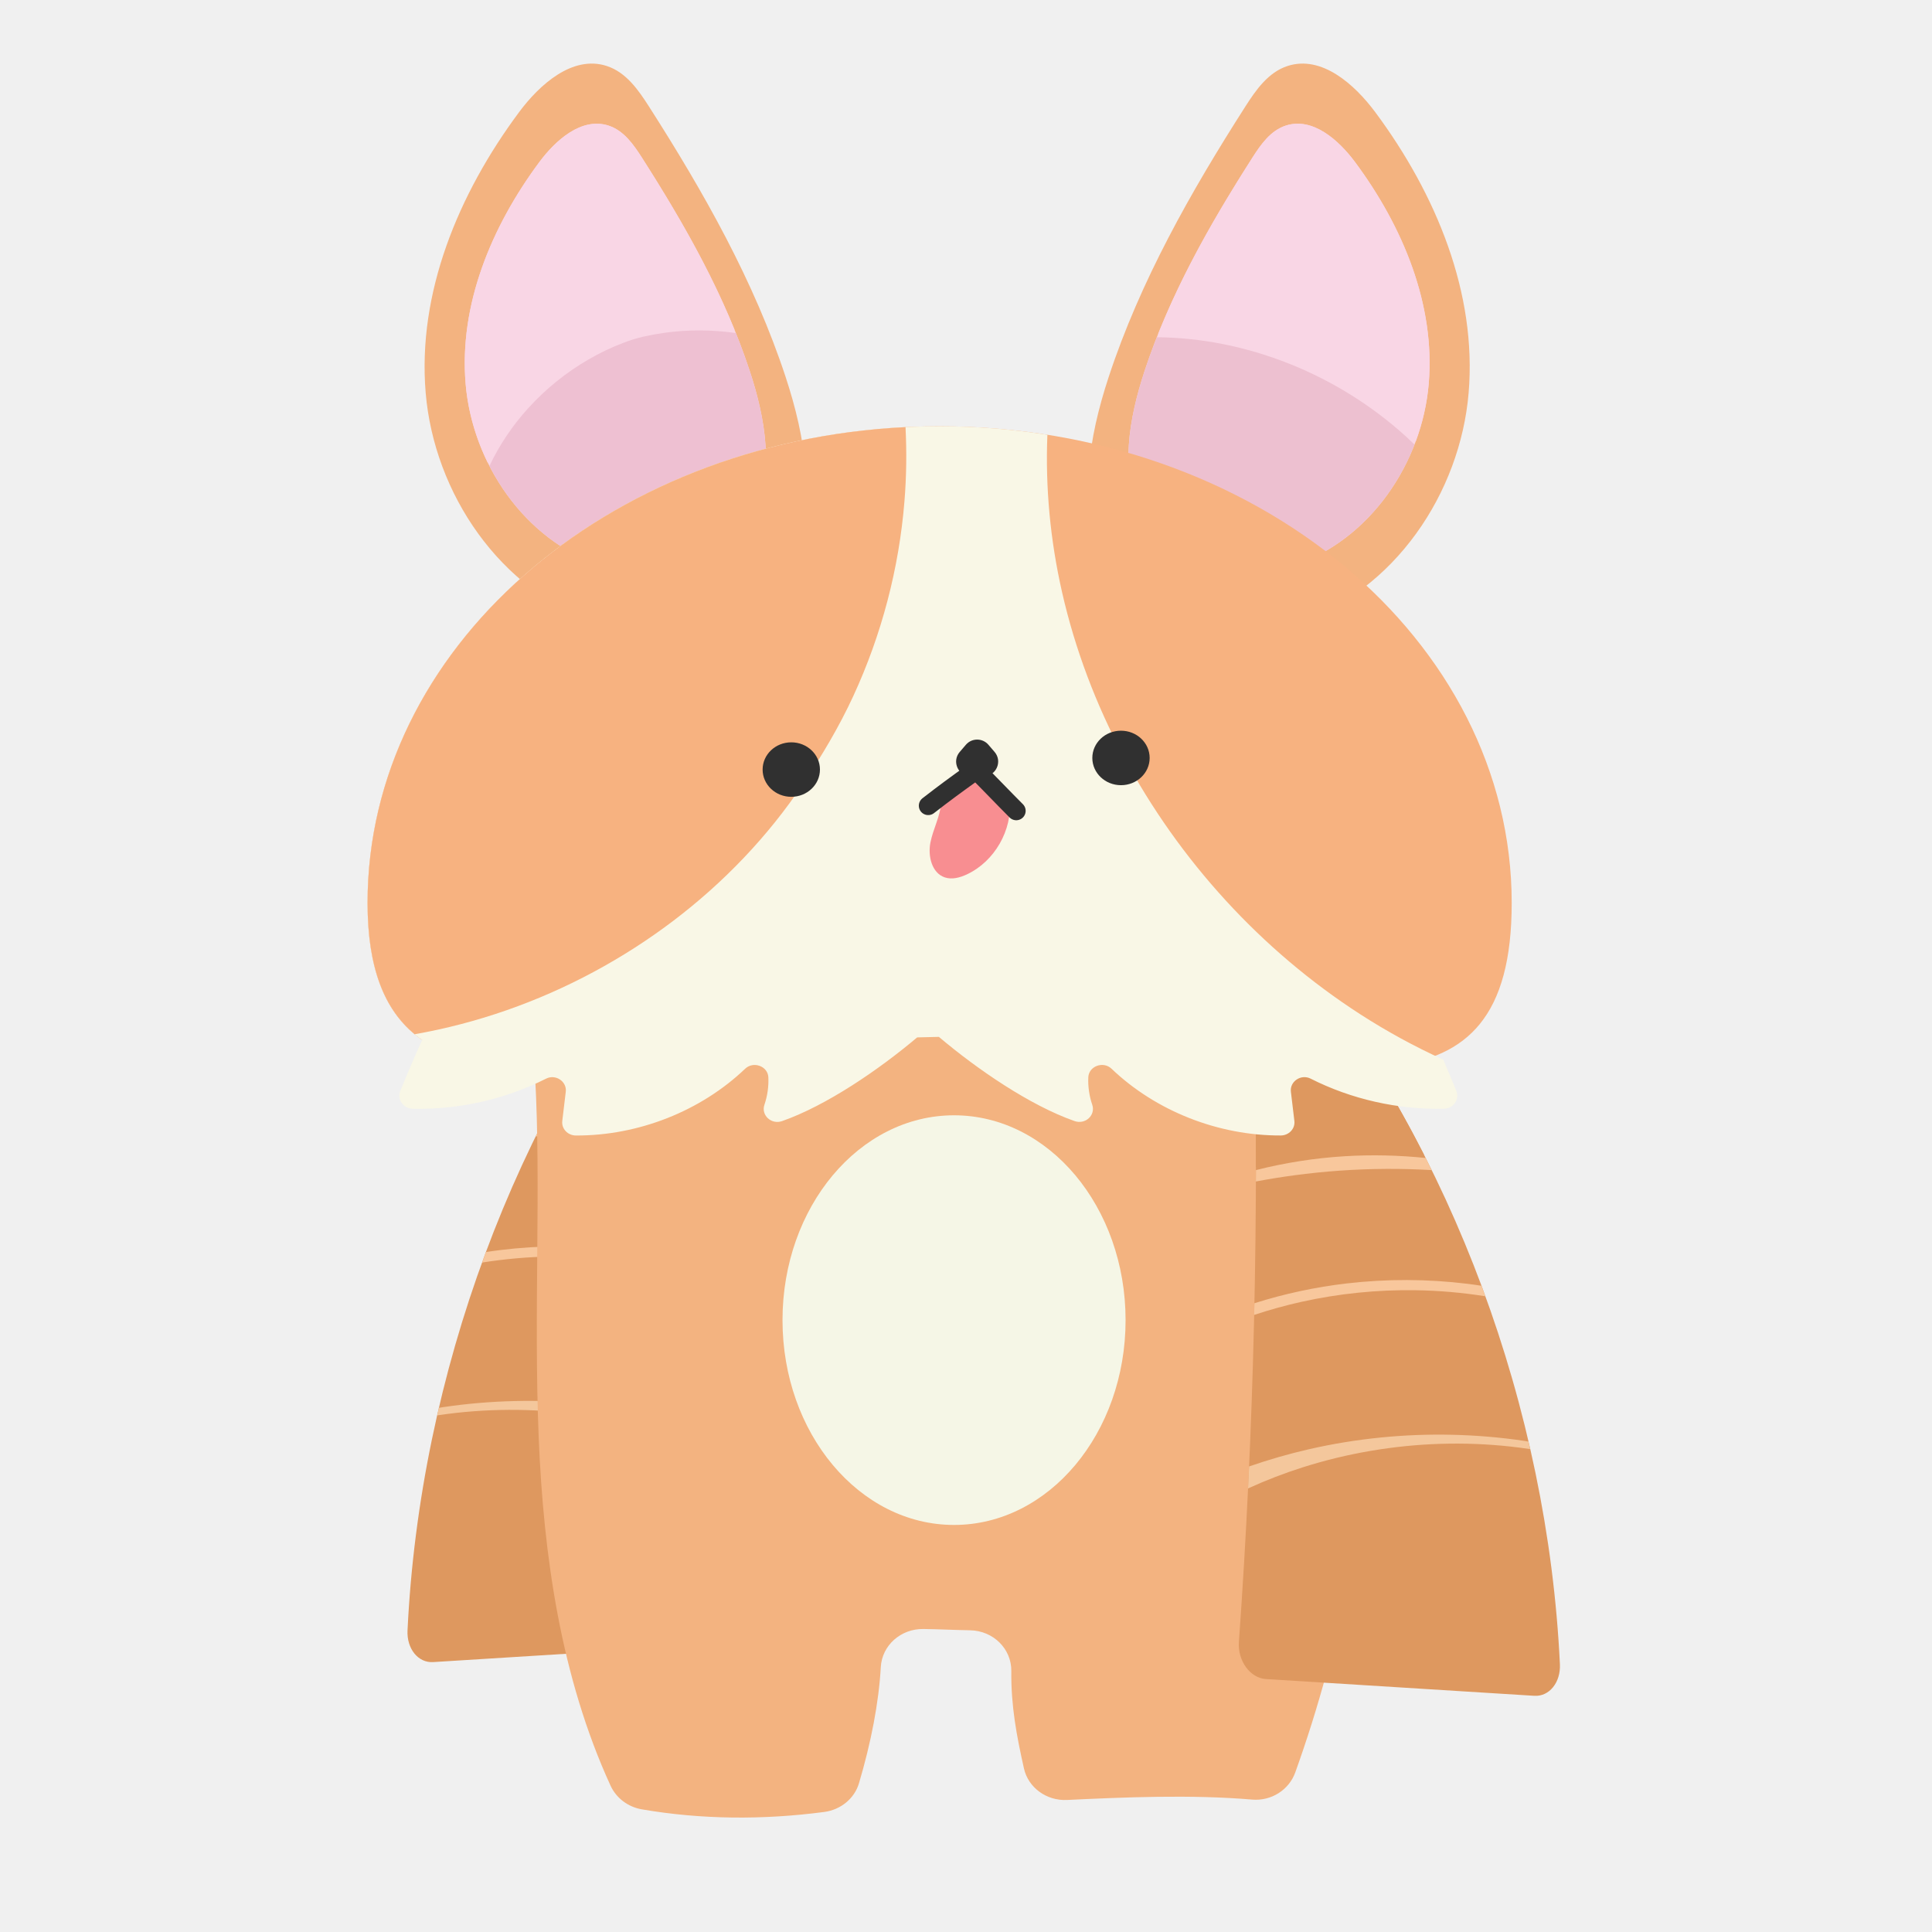
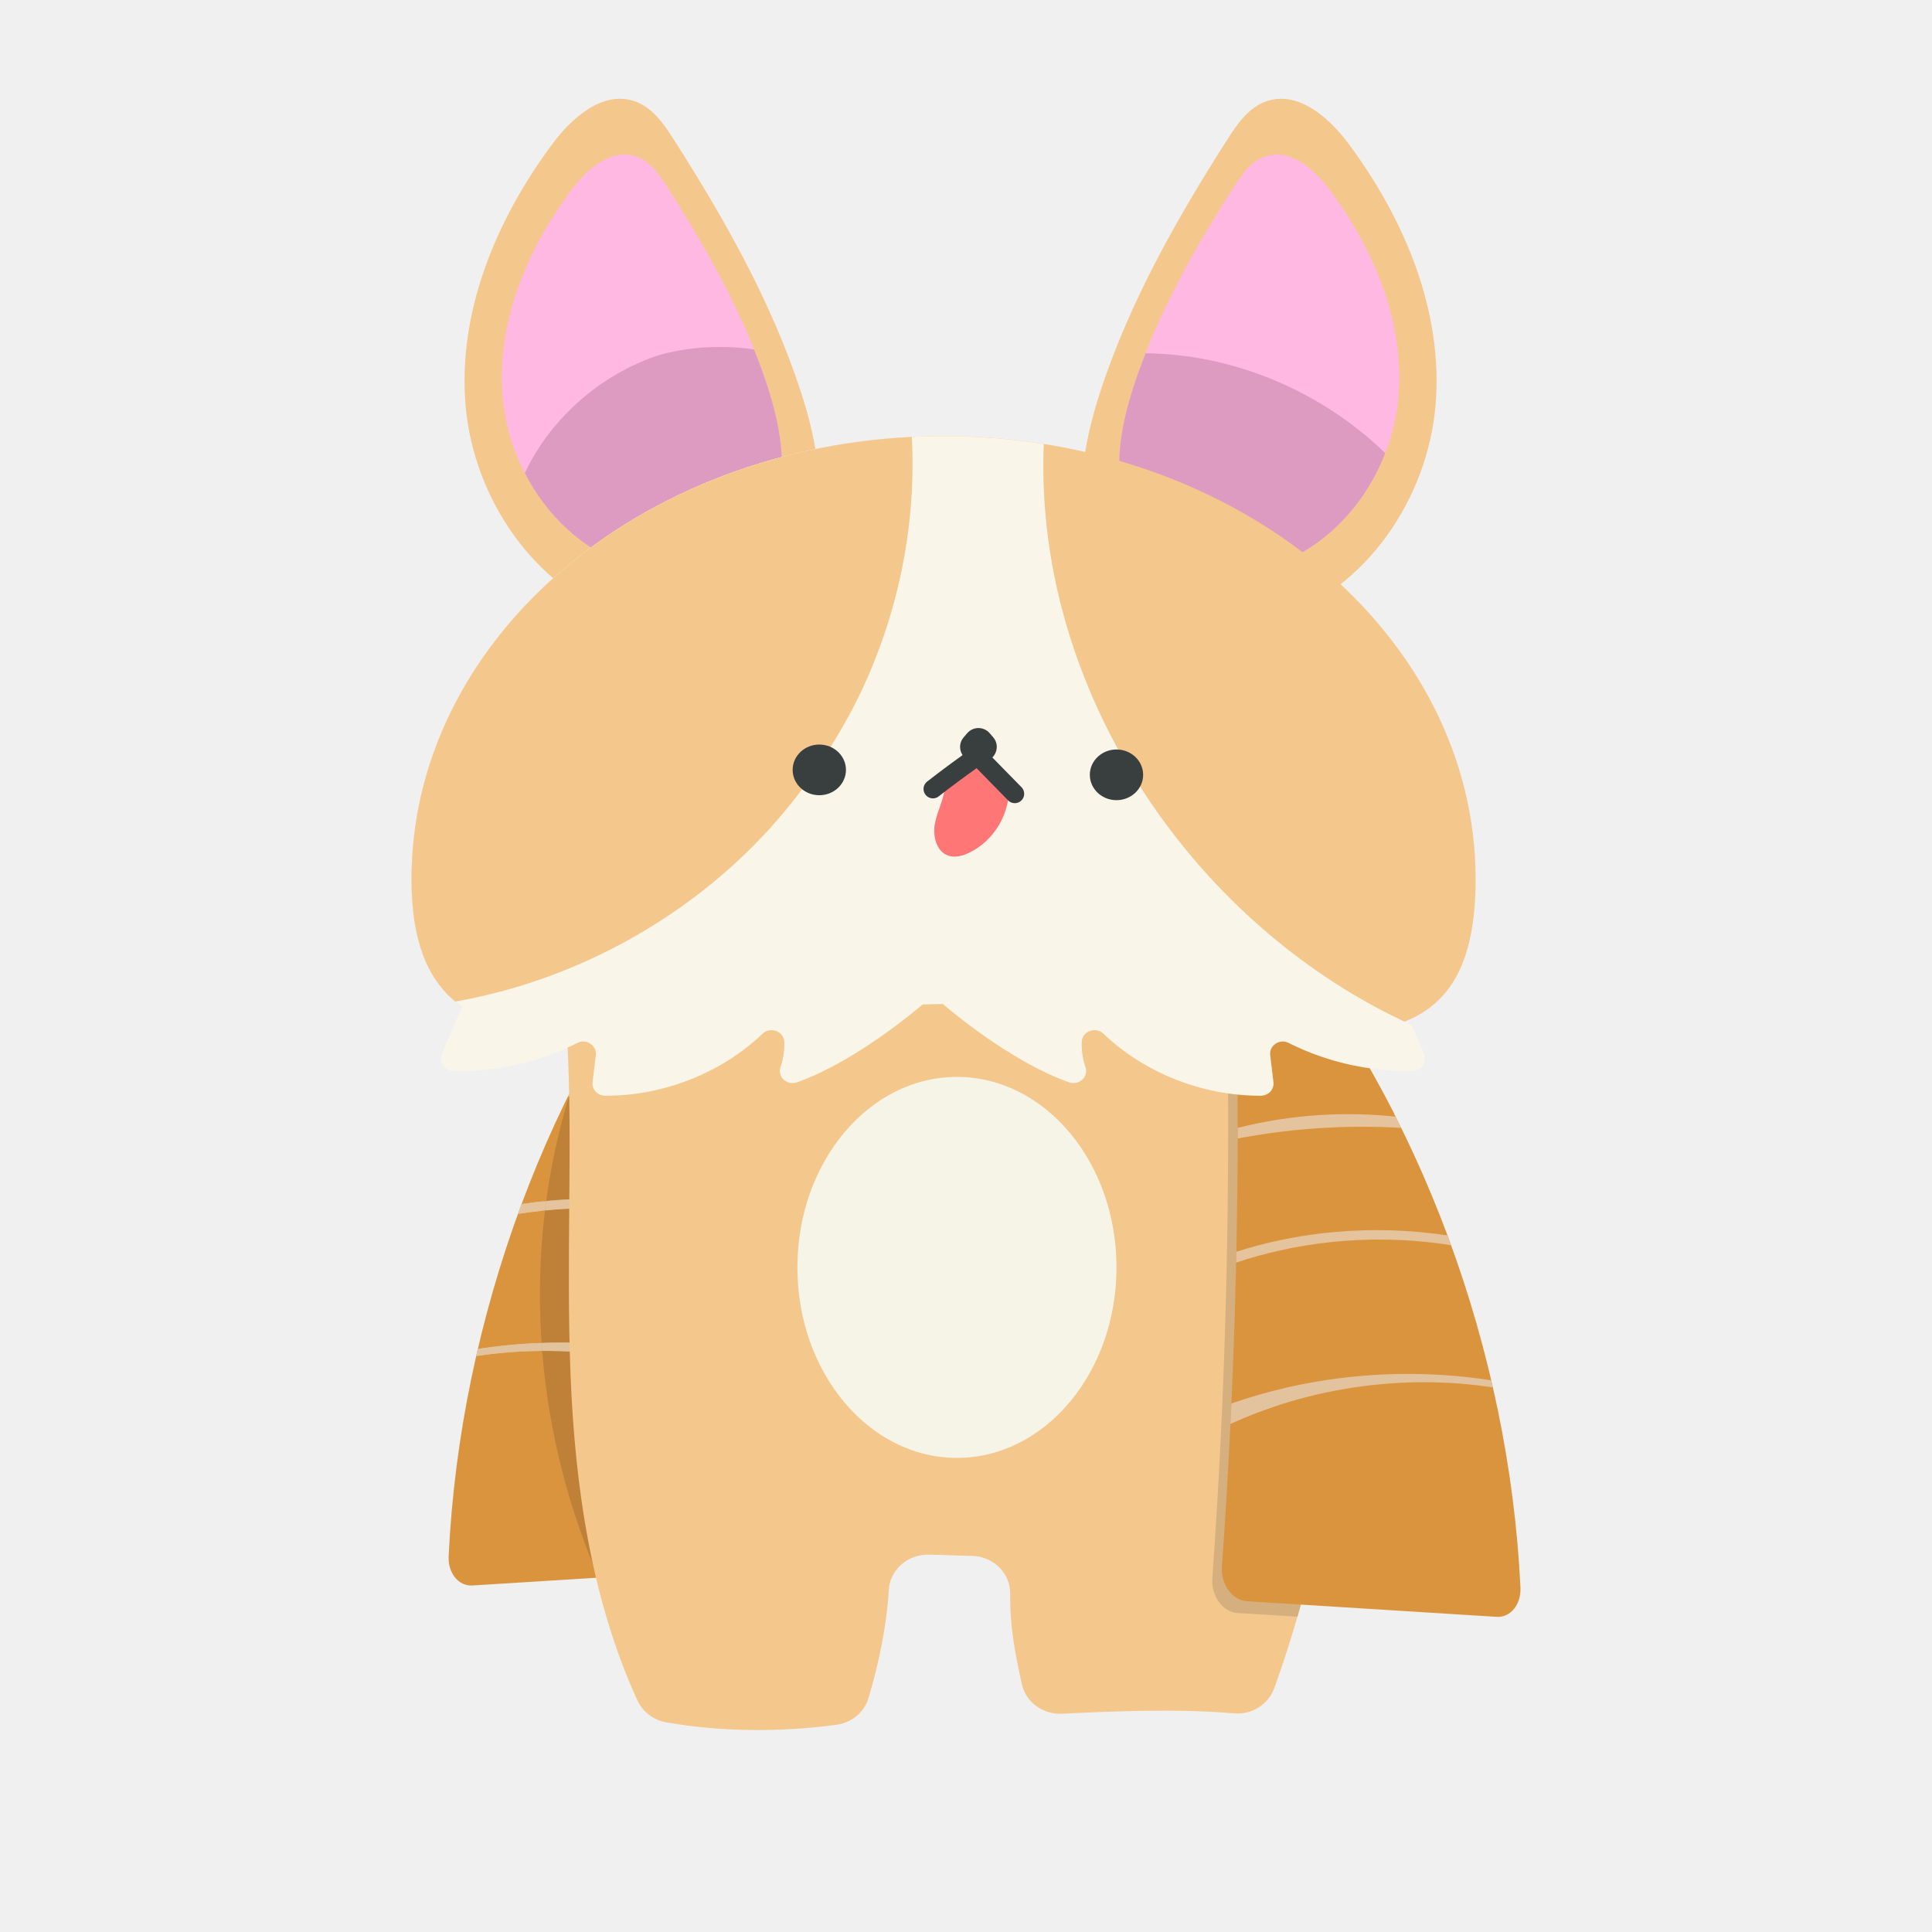
- <svg xmlns="http://www.w3.org/2000/svg" version="1.1" x="0px" y="0px" width="719.81px" height="719.81px" viewBox="0 0 719.81 719.81" style="enable-background:new 0 0 719.81 719.81;" xml:space="preserve">
-   <style type="text/css">
- 	.st0{display:none;}
- 	.st1{fill:#CFCFCF;}
- 	.st2{fill:#F0DAB3;}
- 	.st3{fill:#F7C8DE;}
- 	.st4{fill:#F4C9D9;}
- 	.st5{fill:#BBE6AF;}
- 	.st6{fill:#97B58D;}
- 	.st7{fill:#FFFFFF;}
- 	.st8{fill:#DE985F;}
- 	.st9{fill:#F8C79C;}
- 	.st10{fill:#F4C79C;}
- 	.st11{fill:#F3B380;}
- 	.st12{fill:#F8F1E0;}
- 	.st13{fill:#ECD9B3;}
- 	.st14{fill:#EEDAB3;}
- 	.st15{fill:#363636;}
- 	.st16{fill:#FB7C7D;}
- 	.st17{fill:#F8B7B8;}
- 	.st18{fill:#F2D994;}
- 	.st19{fill:#F5D994;}
- 	.st20{fill:#A8D7A2;}
- 	.st21{fill:#A7D5A1;}
- 	.st22{fill:#9DD394;}
- 	.st23{fill:#35AC53;}
- 	.st24{fill:#34AB52;}
- 	.st25{fill:#80CA3B;}
- 	.st26{fill:#A7D4A1;}
- 	.st27{fill:#6B9466;}
- 	.st28{fill:#F9FCEA;}
- 	.st29{fill:#113B1D;}
- 	.st30{fill:#F9D6E5;}
- 	.st31{fill:#EEC0D2;}
- 	.st32{fill:#EDC0D0;}
- 	.st33{fill:#F5F6E6;}
- 	.st34{fill:#F7B280;}
- 	.st35{fill:#F9F7E6;}
- 	.st36{fill:#303030;}
- 	.st37{fill:#F88E91;}
- 	.st38{fill:none;stroke:#303030;stroke-width:7;stroke-linecap:round;stroke-miterlimit:10;}
- 	.st39{fill:#DEB781;}
- 	.st40{fill:#ECC38C;}
- 	.st41{fill:#E0BC89;}
- 	.st42{fill:none;stroke:#303030;stroke-width:4;stroke-linecap:round;stroke-miterlimit:10;}
- 	.st43{fill:#D6D6D6;}
- 	.st44{fill:#5987B0;}
- 	.st45{fill:#E8B384;}
- 	.st46{fill:#4F84B8;}
- 	.st47{fill:#B4D3E6;}
- 	.st48{fill:#3A5F82;}
- 	.st49{fill:#99BDD7;}
- 	.st50{fill:#464747;}
- 	.st51{fill:#D6A172;}
- 	.st52{fill:#94661B;}
- 	.st53{fill:none;}
- 	.st54{fill:#F2BD8F;}
- 	.st55{fill:#F8EDD9;}
- 	.st56{fill:#BF8667;}
- 	.st57{fill:#4D4D4D;}
- 	.st58{fill:none;stroke:#734318;stroke-width:4;stroke-linecap:round;stroke-miterlimit:10;}
- 	.st59{fill:#8F633D;}
- 	.st60{fill:#EBB98D;}
- 	.st61{fill:#BF8654;}
- 	.st62{fill:#F898B8;}
- 	.st63{fill:#F1A5BC;}
- 	.st64{fill:#FBD6E1;}
- 	.st65{fill:none;stroke:#916137;stroke-width:2;stroke-linecap:round;stroke-miterlimit:10;}
- 	.st66{fill:#F6D5B0;}
- 	.st67{fill:#BE8567;}
- 	.st68{fill:#F2C757;}
- 	.st69{fill:#F2F6F7;}
- 	.st70{fill:#EFC657;}
- 	.st71{fill:#DBDBDB;}
- 	.st72{fill:#F3F5F5;}
- 	.st73{fill:none;stroke:#F7C44C;stroke-width:7;stroke-miterlimit:10;}
- 	.st74{fill:none;stroke:#4A4A4A;stroke-width:7;stroke-miterlimit:10;}
- 	.st75{fill:#7A3131;}
- 	.st76{fill:#F97273;}
- 	.st77{fill:#F8B4B5;}
- 	.st78{fill:#F57073;}
- 	.st79{fill:#383838;}
- 	.st80{fill:#B34B4D;}
- 	.st81{fill:#595959;}
- 	.st82{fill:#C9E2EE;}
- 	.st83{fill:#13162E;}
- 	.st84{fill:#F3755E;}
- 	.st85{fill:#3C3F63;}
- 	.st86{fill:#F8BB5D;}
- 	.st87{fill:#F1755E;}
- 	.st88{fill:#F7BB5D;}
- 	.st89{fill:#F0755E;}
- 	.st90{fill:#3B4063;}
- 	.st91{fill:#FABC5E;}
- 	.st92{fill:#F4755E;}
- 	.st93{fill:#9E577C;}
- 	.st94{fill:#C92A0F;}
- 	.st95{fill:#292929;}
- 	.st96{fill:#F9AFD6;}
- 	.st97{fill:none;stroke:#F0755E;stroke-width:15;stroke-miterlimit:10;}
- 	.st98{fill:#D691B2;}
- 	.st99{fill:#F9DDE9;}
- 	.st100{fill:#997485;}
- 	.st101{fill:none;stroke:#5F3048;stroke-width:8;stroke-linecap:round;stroke-miterlimit:10;}
- 	.st102{fill:#E3E1E1;}
- 	.st103{fill:#BFBFBF;}
- 	.st104{fill:#A19D9E;}
- 	.st105{fill:#F0F0F0;}
- 	.st106{fill:#949494;}
- 	.st107{fill:#5F3048;}
- 	.st108{fill:#9E9898;}
- 	.st109{opacity:0.341;fill:#525252;}
- 	.st110{fill:#EBEBEB;}
- 	.st111{fill:#242424;}
- 	.st112{fill:#3D3D3D;}
- 	.st113{fill:#525252;}
- 	.st114{fill:#4D3125;}
- 	.st115{fill:#F5CE53;}
- 	.st116{fill:#F1CE54;}
- 	.st117{fill:#F9F6D9;}
- 	.st118{fill:none;stroke:#000000;stroke-width:7;stroke-linecap:round;stroke-miterlimit:10;}
- 	.st119{fill:#EDEDED;}
- 	.st120{fill:#754A39;}
- 	.st121{fill:#F7B06E;}
- 	.st122{fill:#424242;}
- 	.st123{fill:#10100F;}
- 	.st124{fill:#DEC5DB;}
- 	.st125{fill:#594877;}
- 	.st126{fill:#9F8EBC;}
- 	.st127{fill:#79679C;}
- 	.st128{fill:#594878;}
- 	.st129{fill:#ECE3EE;}
- 	.st130{fill:#F8ACD4;}
- 	.st131{fill:#D989B4;}
- 	.st132{fill:#A4DB9B;}
- 	.st133{fill:#9E9E9E;}
- 	.st134{fill:#1C421C;}
- 	.st135{fill:#19431E;}
- 	.st136{fill:#13431F;}
- 	.st137{fill:#F9E8F1;}
- 	.st138{fill:#D4D4D4;}
- 	.st139{fill:#EA68B3;}
- 	.st140{fill:#BF5493;}
- 	.st141{fill:#F9B9D6;}
- 	.st142{fill:#D991AE;}
- 	.st143{fill:#F1B3CC;}
- 	.st144{fill:#F6B9D2;}
- 	.st145{fill:#212121;}
- 	.st146{fill:#F3B3D1;}
- 	.st147{fill:#BA759B;}
- </style>
-   <g id="背景">
- </g>
-   <g id="ガイド線" class="st0">
- </g>
-   <g id="文字">
- </g>
-   <g id="影">
- </g>
-   <g id="レイヤー_6">
-     <g id="レイヤー_8">
- 	</g>
-     <g>
-       <path class="st8" d="M249.13,344.93c-57.07,71.26-92.72,167.04-97.3,262.55c-0.32,6.76,3.94,12.12,9.54,11.77L261.39,613    c5.86-0.37,10.52-6.8,10.03-13.79c-5.57-78.1-7.57-157.43-5.65-246.98C265.99,341.64,255.47,337.01,249.13,344.93z" />
-       <path class="st9" d="M250.84,425.32c-11.36-1.53-22.82-2.33-34.29-2.39c-5.66-0.03-11.31,0.12-16.96,0.45    c0.74-1.51,1.49-3.02,2.25-4.52c10.01-1.03,20.11-1.26,30.15-0.65c11.16,0.68,22.24,2.42,33.08,5.16c0,1.42,0.01,2.83,0.02,4.25    C260.36,426.73,255.61,425.96,250.84,425.32z" />
-       <path class="st9" d="M248.09,472.46c-13.87-3.08-28.1-4.52-42.3-4.32c-8.76,0.12-17.51,0.88-26.16,2.25    c0.47-1.3,0.93-2.61,1.42-3.91c1.74-0.26,3.48-0.52,5.23-0.73c14.91-1.83,30.04-1.87,44.96-0.14c11.67,1.36,23.21,3.83,34.41,7.38    c0.03,1.46,0.07,2.9,0.1,4.35C259.95,475.42,254.05,473.78,248.09,472.46z" />
-       <path class="st10" d="M247.65,534.12c-8.32-2.64-16.83-4.7-25.45-6.16c-8.62-1.46-17.34-2.34-26.08-2.6    c-8.72-0.26-17.46,0.08-26.13,1.04c-2.37,0.26-4.72,0.58-7.08,0.93c0.21-0.93,0.41-1.87,0.62-2.81c0.51-0.08,1.02-0.18,1.53-0.25    c8.86-1.32,17.81-2.07,26.77-2.28c8.94-0.21,17.89,0.13,26.78,1.02c8.99,0.9,17.92,2.35,26.73,4.37    c7.54,1.72,14.97,3.88,22.28,6.4c0.12,2.74,0.26,5.46,0.39,8.2C261.4,538.97,254.59,536.33,247.65,534.12z" />
+ <svg xmlns="http://www.w3.org/2000/svg" width="719.81" height="719.81" viewBox="0 0 719.81 719.81">
+   <defs>
+     <style>
+       .cls-1 {
+         fill: none;
+         stroke: #393f3f;
+         stroke-linecap: round;
+         stroke-miterlimit: 10;
+         stroke-width: 7px;
+       }
+ 
+       .cls-2 {
+         fill: #f4c78c;
+       }
+ 
+       .cls-3 {
+         fill: #ff7676;
+       }
+ 
+       .cls-4 {
+         fill: #393f3f;
+       }
+ 
+       .cls-5 {
+         fill: #f9f6e9;
+       }
+ 
+       .cls-6 {
+         isolation: isolate;
+       }
+ 
+       .cls-7 {
+         fill: #dddee1;
+         mix-blend-mode: multiply;
+       }
+ 
+       .cls-8 {
+         fill: #f5f4e7;
+       }
+ 
+       .cls-9 {
+         fill: #e4c39d;
+       }
+ 
+       .cls-10 {
+         fill: #e2c39e;
+       }
+ 
+       .cls-11 {
+         fill: #dd9bc1;
+       }
+ 
+       .cls-12 {
+         fill: #d6af7f;
+       }
+ 
+       .cls-13 {
+         fill: #db943e;
+       }
+ 
+       .cls-14 {
+         fill: #ffb8e2;
+       }
+     </style>
+   </defs>
+   <g class="cls-6">
+     <g id="_レイヤー_6" data-name="レイヤー 6">
+       <g>
+         <g>
+           <path class="cls-13" d="M257.65,335.57c-53.07,66.27-86.24,155.36-90.5,244.19-.3,6.29,3.67,11.27,8.87,10.95l93.03-5.81c5.45-.34,9.79-6.33,9.33-12.83-5.18-72.64-7.04-146.42-5.25-229.7.21-9.85-9.58-14.15-15.47-6.79Z" />
+           <path class="cls-9" d="M259.24,410.34c-10.57-1.42-21.23-2.16-31.89-2.22-5.26-.03-10.52.11-15.77.42.69-1.4,1.38-2.81,2.09-4.2,9.31-.96,18.7-1.17,28.04-.6,10.38.63,20.69,2.25,30.77,4.8,0,1.32.01,2.63.02,3.95-4.4-.83-8.82-1.55-13.25-2.14Z" />
+           <path class="cls-9" d="M256.68,454.18c-12.9-2.86-26.13-4.21-39.34-4.02-8.15.11-16.28.82-24.33,2.1.44-1.21.87-2.43,1.32-3.64,1.62-.25,3.24-.48,4.86-.68,13.87-1.7,27.94-1.74,41.81-.13,10.85,1.26,21.58,3.56,32,6.87.03,1.36.07,2.7.1,4.05-5.39-1.79-10.87-3.31-16.42-4.54Z" />
+           <path class="cls-10" d="M256.28,511.53c-7.74-2.46-15.66-4.37-23.67-5.73-8.02-1.36-16.13-2.17-24.25-2.42-8.11-.24-16.24.07-24.3.97-2.2.24-4.39.54-6.58.87.2-.87.38-1.74.58-2.61.47-.07.95-.16,1.42-.23,8.24-1.23,16.56-1.93,24.89-2.12,8.31-.19,16.64.12,24.91.95,8.36.83,16.67,2.19,24.86,4.06,7.01,1.6,13.93,3.6,20.72,5.95.11,2.55.24,5.08.36,7.62-6.17-2.8-12.49-5.25-18.95-7.3Z" />
+         </g>
+         <g>
+           <path class="cls-7" d="M278.38,572.06c-5.18-72.64-7.04-146.42-5.25-229.7.21-9.85-9.58-14.15-15.47-6.79-17.24,21.52-32.36,45.46-45.09,71.01-3.51,11.25-6.22,22.75-8.1,34.39-2.43,14.97-3.51,30.16-3.28,45.33.23,15.11,1.75,30.2,4.55,45.05,2.79,14.85,6.85,29.45,12.14,43.61,1.61,4.32,3.36,8.59,5.2,12.82l45.99-2.87c5.45-.34,9.79-6.33,9.33-12.83Z" />
+           <path class="cls-9" d="M272.48,408.53c-10.08-2.55-20.39-4.16-30.77-4.8-9.34-.57-18.73-.36-28.04.6-.37.74-.74,1.48-1.1,2.22-.2.65-.41,1.31-.61,1.96,5.12-.29,10.26-.43,15.39-.4,10.66.06,21.32.8,31.89,2.22,4.44.6,8.85,1.31,13.25,2.14,0-1.32-.01-2.63-.02-3.95Z" />
+           <path class="cls-9" d="M202.39,447.59c-1.07.11-2.13.21-3.19.34-1.63.2-3.25.44-4.87.68-.45,1.21-.88,2.43-1.32,3.64,2.97-.47,5.95-.84,8.93-1.15.14-1.17.29-2.34.45-3.51Z" />
+           <path class="cls-9" d="M273.01,454.67c-10.42-3.3-21.15-5.6-32-6.87-12.44-1.44-25.04-1.55-37.51-.33-.16,1.17-.31,2.34-.45,3.52,4.75-.47,9.52-.76,14.29-.83,13.21-.19,26.45,1.16,39.34,4.02,5.55,1.23,11.03,2.75,16.42,4.54-.03-1.35-.07-2.69-.1-4.05Z" />
+           <path class="cls-10" d="M200.69,500.39c-7.1.29-14.19.94-21.22,1.98-.47.07-.95.16-1.42.23-.2.87-.38,1.74-.58,2.61,2.19-.33,4.38-.62,6.58-.87,5.59-.62,11.22-.94,16.84-1.01-.08-.98-.14-1.96-.2-2.94Z" />
+           <path class="cls-10" d="M274.86,511.21c-6.8-2.35-13.71-4.35-20.72-5.95-8.19-1.87-16.5-3.23-24.86-4.06-8.27-.82-16.6-1.14-24.91-.95-.86.02-1.72.07-2.58.1.07.99.13,1.97.2,2.96,2.12-.01,4.25,0,6.37.07,8.13.25,16.24,1.06,24.25,2.42,8.01,1.36,15.92,3.27,23.67,5.73,6.46,2.05,12.78,4.5,18.95,7.3-.12-2.54-.25-5.07-.36-7.62Z" />
+         </g>
+         <path class="cls-2" d="M481.87,345.09c28.11,92.34,25.58,192.91-7.12,283.88-2.15,5.99-8.27,9.95-14.91,9.38-21.21-1.81-44.68-.8-64.17.13-7.11.34-13.43-4.28-14.92-10.9-2.56-11.42-4.51-21.64-4.38-33.78.08-7.66-6.23-13.97-14.29-14.12-5.79-.11-10.64-.37-16.19-.45-7.88-.11-14.35,5.73-14.76,13.21-.67,12.15-3.38,26.22-7.57,40.27-1.58,5.28-6.32,9.17-12.04,9.92-21.26,2.79-42.59,2.64-63.2-.91-4.84-.84-8.89-3.94-10.85-8.23-17.15-37.47-23.2-79.55-24.88-120.7-1.77-43.34.88-86.92-1.25-125.27-.03-.55-.1-1.1-.21-1.64-2.36-12.42-2.31-25.25.11-37.66,1.35-6.89,8.05-11.64,15.41-11.12,40.16,2.82,77.59,31.92,118.33,28.1,33.12-3.11,60.47-27.46,122.39-30.17,6.69-.29,12.63,3.95,14.49,10.06Z" />
+         <path class="cls-12" d="M456.93,358.42c1.78,83.28-.07,157.06-5.25,229.7-.46,6.5,3.88,12.49,9.33,12.83l22.38,1.4c21.36-73.65,23.6-152.28,6.54-226.94-5.57-8.2-11.4-16.15-17.51-23.78-5.9-7.36-15.69-3.06-15.47,6.79Z" />
+         <path class="cls-13" d="M475.98,347.25c53.07,66.27,86.24,155.36,90.5,244.19.3,6.29-3.67,11.27-8.87,10.95l-93.03-5.81c-5.45-.34-9.79-6.33-9.33-12.83,5.18-72.64,7.04-146.42,5.25-229.7-.21-9.85,9.58-14.15,15.47-6.79Z" />
+         <path class="cls-13" d="M461.15,419.15c5.17-1.3,10.39-2.37,15.66-3.16,11.36-1.72,22.89-2.28,34.36-1.69,2.75.14,5.49.35,8.22.63-12.37-24.3-26.94-47.09-43.42-67.67-5.9-7.36-15.68-3.06-15.47,6.79.48,22.34.69,43.98.65,65.11Z" />
+         <path class="cls-9" d="M474.38,422.02c10.57-1.42,21.23-2.16,31.89-2.22,5.26-.03,10.52.11,15.77.42-.69-1.4-1.38-2.81-2.09-4.2-9.31-.96-18.7-1.17-28.04-.6-10.38.63-20.69,2.25-30.77,4.8,0,1.32-.01,2.63-.02,3.95,4.4-.83,8.82-1.55,13.25-2.14Z" />
+         <path class="cls-9" d="M476.94,465.86c12.9-2.86,26.13-4.21,39.34-4.02,8.15.11,16.28.82,24.33,2.1-.44-1.21-.87-2.43-1.32-3.64-1.62-.25-3.24-.48-4.86-.68-13.87-1.7-27.94-1.74-41.81-.13-10.85,1.26-21.58,3.56-32,6.87-.03,1.36-.07,2.7-.1,4.05,5.39-1.79,10.87-3.31,16.42-4.54Z" />
+         <path class="cls-10" d="M477.35,523.21c7.74-2.46,15.66-4.37,23.67-5.73,8.02-1.36,16.13-2.17,24.25-2.42,8.11-.24,16.24.07,24.3.97,2.2.24,4.39.54,6.58.87-.2-.87-.38-1.74-.58-2.61-.47-.07-.95-.16-1.42-.23-8.24-1.23-16.56-1.93-24.89-2.12-8.31-.19-16.64.12-24.91.95-8.36.83-16.67,2.19-24.86,4.06-7.01,1.6-13.93,3.6-20.72,5.95-.11,2.55-.24,5.08-.36,7.62,6.17-2.8,12.49-5.25,18.95-7.3Z" />
+         <g>
+           <path class="cls-2" d="M233.5,231.01c-34.48-11.37-57.12-45.51-60.05-80.09-2.92-34.58,11.28-68.89,32.32-97.24,7.19-9.69,18.61-19.89,30.42-16.05,6.7,2.18,10.96,8.3,14.64,14.05,19,29.7,36.46,60.58,47.37,93.76,6.88,20.93,10.94,44.27,1.6,64.33-9.33,20.06-35.59,31.37-66.3,21.25Z" />
+           <path class="cls-14" d="M234.69,210.96c-27.22-8.98-45.1-35.93-47.41-63.23-2.31-27.3,8.9-54.39,25.51-76.77,5.68-7.65,14.69-15.7,24.01-12.67,5.29,1.72,8.65,6.55,11.56,11.09,15,23.45,28.78,47.83,37.39,74.02,5.43,16.53,8.64,34.95,1.27,50.78-7.37,15.83-28.1,24.77-52.34,16.77Z" />
+           <path class="cls-14" d="M210.57,152.99c6.38-6.5,13.78-12.03,21.85-16.27,4.03-2.12,8.23-3.91,12.55-5.35,2.34-.78,4.81-1.26,7.23-1.7,2.44-.45,4.9-.79,7.36-1.04,6.95-.69,13.99-.53,20.92.42-8.47-20.83-19.88-40.56-32.11-59.67-2.91-4.54-6.26-9.37-11.56-11.09-9.32-3.03-18.33,5.02-24.01,12.67-16.61,22.38-27.82,49.47-25.51,76.77.79,9.39,3.43,18.73,7.65,27.32,3.94-8.15,9.3-15.61,15.63-22.07Z" />
+           <path class="cls-11" d="M280.92,130.18c-8.22-1.2-16.62-1.23-24.84-.08-2.45.34-4.89.79-7.3,1.34-2.31.53-4.53,1.24-6.75,2.08-4.21,1.6-8.28,3.55-12.17,5.8-7.81,4.52-14.91,10.27-20.96,16.96-5.39,5.96-9.93,12.69-13.36,19.96,8.13,15.86,21.72,28.98,39.15,34.72,24.24,7.99,44.97-.94,52.34-16.77,7.37-15.83,4.17-34.26-1.27-50.78-1.47-4.46-3.09-8.87-4.84-13.23Z" />
+         </g>
+         <g>
+           <path class="cls-2" d="M474.8,231.01c34.48-11.37,57.12-45.51,60.05-80.09,2.92-34.58-11.28-68.89-32.32-97.24-7.19-9.69-18.61-19.89-30.42-16.05-6.7,2.18-10.96,8.3-14.64,14.05-19,29.7-36.46,60.58-47.37,93.76-6.88,20.93-10.94,44.27-1.6,64.33,9.33,20.06,35.59,31.37,66.3,21.25Z" />
+           <path class="cls-14" d="M473.61,210.96c27.22-8.98,45.1-35.93,47.41-63.23,2.31-27.3-8.9-54.39-25.51-76.77-5.68-7.65-14.69-15.7-24.01-12.67-5.29,1.72-8.65,6.55-11.56,11.09-15,23.45-28.78,47.83-37.39,74.02-5.43,16.53-8.64,34.95-1.27,50.78,7.37,15.83,28.1,24.77,52.34,16.77Z" />
+           <path class="cls-14" d="M428.67,130.58c8.15.21,16.27,1.23,24.22,3,7.9,1.76,15.63,4.27,23.08,7.43,7.43,3.15,14.57,6.98,21.32,11.4,6.67,4.38,12.95,9.34,18.73,14.84.16.16.32.32.48.48,2.4-6.47,3.94-13.23,4.51-20.01,2.31-27.3-8.9-54.39-25.51-76.77-5.68-7.65-14.69-15.7-24.01-12.67-5.29,1.72-8.65,6.55-11.56,11.09-12.52,19.57-24.18,39.8-32.71,61.18.48,0,.96,0,1.45.02Z" />
+           <path class="cls-11" d="M513.14,166.02c-5.87-5.34-12.22-10.13-18.95-14.33-6.81-4.25-14-7.91-21.46-10.87-7.45-2.97-15.17-5.26-23.04-6.82-7.53-1.49-15.2-2.29-22.88-2.37-1.53,3.89-2.97,7.82-4.27,11.79-5.43,16.53-8.64,34.95-1.27,50.78,7.37,15.83,28.1,24.77,52.34,16.77,20.08-6.62,35.07-23.03,42.48-42.14-.98-.94-1.95-1.89-2.95-2.81Z" />
+         </g>
+         <ellipse class="cls-8" cx="356.53" cy="472.2" rx="59.44" ry="70.97" />
+         <path class="cls-2" d="M185.44,381.37c23.18-5.68,46.63-10.21,70.26-13.55,29.09-4.12,58.43-6.5,87.81-7.13,14.82-.32,29.65-.19,44.46.38,14.59.56,29.36,1.2,43.86,3.02,26.28,3.29,52.77,7.08,76.15,20.18,26.37-3.19,41.8-17.18,41.8-56.63,0-91.21-88.75-165.16-198.23-165.16s-198.23,73.94-198.23,165.16c0,32.28,11.9,47.52,32.12,53.73Z" />
+         <path class="cls-5" d="M526.03,381.93c-9.93-4.52-19.53-9.77-28.7-15.68-17.18-11.08-32.88-24.42-46.68-39.49-13.8-15.07-25.73-31.86-35.34-49.89-9.57-17.94-16.85-37.12-21.36-56.95-4.05-17.85-5.81-36.21-5.07-54.49-12.09-1.92-24.57-2.94-37.34-2.94-109.48,0-198.23,73.94-198.23,165.16,0,24.46,6.83,39.13,18.94,47.51-2.79,6-5.24,11.86-7.6,17.67-1.18,2.92,1.04,6.08,4.32,6.15,15.99.35,32.06-3.29,46.18-10.43,3.32-1.68,7.26.98,6.84,4.53l-1.21,10.13c-.32,2.68,1.89,5.03,4.73,5.03,21.71.07,43.32-8.51,58.62-23.13,2.87-2.75,7.88-.9,8.05,2.97.14,3.21-.32,6.45-1.37,9.51-1.23,3.6,2.39,6.97,6.13,5.65,15.36-5.39,33.48-17.77,46.8-29,2.5-.08,5.01-.14,7.52-.18,13.34,11.28,31.58,23.76,47.02,29.18,3.74,1.31,7.36-2.05,6.13-5.65-1.04-3.06-1.51-6.3-1.37-9.51.17-3.87,5.18-5.71,8.05-2.97,15.3,14.62,36.92,23.2,58.63,23.13,2.84,0,5.05-2.35,4.73-5.03l-1.21-10.13c-.43-3.56,3.51-6.21,6.84-4.53,14.12,7.14,30.19,10.78,46.18,10.43,3.29-.07,5.51-3.24,4.32-6.15-1.46-3.6-2.97-7.22-4.56-10.88Z" />
+         <path class="cls-2" d="M169.62,373.15c21.66-3.8,42.67-11.19,62.04-21.59,19.29-10.36,36.99-23.71,52.07-39.58,7.54-7.94,14.43-16.5,20.51-25.61,6.5-9.74,12.45-19.7,17.37-30.34,9.82-21.26,15.88-44.26,17.76-67.6.69-8.53.8-17.1.36-25.64-103.98,5.09-186.41,76.95-186.41,164.86,0,22.62,5.85,36.87,16.31,45.51Z" />
+         <ellipse class="cls-4" cx="305.25" cy="286.84" rx="9.93" ry="9.44" />
+         <ellipse class="cls-4" cx="415.97" cy="288.68" rx="9.93" ry="9.44" />
+         <path class="cls-3" d="M352.08,292.98c-.36,4.74-2.81,9.06-3.73,13.73-.92,4.66.45,10.53,4.95,12.07,2.5.85,5.26.11,7.65-1.01,9.64-4.5,15.88-15.41,14.87-26-4.32-2.72-7.85-6.67-10.07-11.26-4.08,3.78-8.17,7.56-13.66,12.47Z" />
+         <path class="cls-4" d="M360.35,273.17l-1.3,1.51c-3.08,3.58-.54,9.12,4.19,9.12h2.6c4.72,0,7.27-5.54,4.19-9.12l-1.3-1.51c-2.2-2.56-6.17-2.56-8.37,0Z" />
+         <path class="cls-1" d="M347.58,293.95c5.81-4.51,8.73-6.65,16.64-12.33,4.43,4.42,9.44,9.69,13.86,14.12" />
+       </g>
    </g>
-     <path class="st11" d="M490.22,355.16c30.22,99.29,27.51,207.42-7.65,305.23c-2.32,6.44-8.89,10.7-16.03,10.09   c-22.81-1.95-48.04-0.86-69,0.14c-7.65,0.36-14.44-4.61-16.04-11.72c-2.75-12.27-4.85-23.27-4.71-36.32   c0.09-8.24-6.7-15.02-15.36-15.18c-6.23-0.11-11.44-0.4-17.4-0.48c-8.48-0.12-15.43,6.16-15.87,14.2   c-0.72,13.06-3.63,28.2-8.14,43.3c-1.69,5.68-6.8,9.86-12.95,10.67c-22.86,3.01-45.79,2.84-67.95-0.98   c-5.21-0.9-9.55-4.24-11.66-8.85C209,624.97,202.5,579.73,200.7,535.48c-1.9-46.6,0.95-93.46-1.35-134.69   c-0.03-0.6-0.11-1.18-0.22-1.77c-2.54-13.35-2.48-27.15,0.12-40.49c1.45-7.41,8.65-12.52,16.56-11.96   c43.18,3.03,83.43,34.32,127.22,30.21c35.61-3.34,65.02-29.53,131.6-32.44C481.83,344.03,488.21,348.59,490.22,355.16z" />
-     <path class="st8" d="M483.88,357.49c57.07,71.26,92.72,167.04,97.3,262.55c0.32,6.76-3.94,12.12-9.54,11.77l-100.03-6.25   c-5.86-0.37-10.52-6.8-10.03-13.79c5.57-78.1,7.57-157.43,5.65-246.98C467.01,354.2,477.54,349.58,483.88,357.49z" />
-     <path class="st8" d="M467.93,434.8c5.56-1.4,11.18-2.54,16.84-3.4c12.22-1.85,24.61-2.45,36.95-1.82c2.95,0.15,5.9,0.38,8.84,0.67   c-13.3-26.12-28.96-50.63-46.69-72.76c-6.34-7.92-16.86-3.29-16.64,7.3C467.75,388.81,467.98,412.08,467.93,434.8z" />
-     <path class="st9" d="M482.16,437.89c11.36-1.53,22.82-2.33,34.29-2.39c5.66-0.03,11.31,0.12,16.96,0.45   c-0.74-1.51-1.49-3.02-2.25-4.52c-10.01-1.03-20.11-1.26-30.15-0.65c-11.16,0.68-22.24,2.42-33.08,5.16c0,1.42-0.01,2.83-0.02,4.25   C472.64,439.3,477.39,438.53,482.16,437.89z" />
-     <path class="st9" d="M484.92,485.02c13.87-3.08,28.1-4.52,42.3-4.32c8.76,0.12,17.51,0.88,26.16,2.25   c-0.47-1.3-0.93-2.61-1.42-3.91c-1.74-0.26-3.48-0.52-5.23-0.73c-14.91-1.83-30.04-1.87-44.96-0.14   c-11.67,1.36-23.21,3.83-34.41,7.38c-0.03,1.46-0.07,2.9-0.1,4.35C473.06,487.98,478.95,486.35,484.92,485.02z" />
-     <path class="st10" d="M485.35,546.69c8.32-2.64,16.83-4.7,25.45-6.16c8.62-1.46,17.34-2.34,26.08-2.6   c8.72-0.26,17.46,0.08,26.13,1.04c2.37,0.26,4.72,0.58,7.08,0.93c-0.21-0.93-0.41-1.87-0.62-2.81c-0.51-0.08-1.02-0.18-1.53-0.25   c-8.86-1.32-17.81-2.07-26.77-2.28c-8.94-0.21-17.89,0.13-26.78,1.02c-8.99,0.9-17.92,2.35-26.73,4.37   c-7.54,1.72-14.97,3.88-22.28,6.4c-0.12,2.74-0.26,5.46-0.39,8.2C471.61,551.53,478.41,548.89,485.35,546.69z" />
-     <g>
-       <path class="st11" d="M223.16,232.51c-37.07-12.22-61.42-48.94-64.56-86.12s12.12-74.07,34.75-104.55    c7.74-10.42,20.01-21.38,32.7-17.26c7.21,2.34,11.78,8.92,15.74,15.11c20.43,31.93,39.2,65.14,50.93,100.81    c7.4,22.51,11.76,47.6,1.73,69.16S256.18,243.39,223.16,232.51z" />
-       <path class="st30" d="M224.45,210.95c-29.27-9.65-48.49-38.64-50.97-67.99s9.57-58.48,27.43-82.54    c6.11-8.23,15.8-16.88,25.82-13.63c5.69,1.85,9.3,7.04,12.43,11.93c16.13,25.21,30.95,51.43,40.21,79.59    c5.84,17.77,9.29,37.58,1.36,54.6S250.51,219.55,224.45,210.95z" />
-       <path class="st30" d="M198.51,148.62c6.86-6.99,14.82-12.93,23.49-17.49c4.33-2.28,8.85-4.21,13.49-5.75    c2.52-0.84,5.17-1.35,7.78-1.83c2.62-0.48,5.26-0.85,7.92-1.11c7.48-0.74,15.04-0.57,22.49,0.46    c-9.1-22.39-21.38-43.61-34.52-64.16c-3.13-4.88-6.74-10.08-12.43-11.93c-10.02-3.26-19.71,5.4-25.82,13.63    c-17.86,24.06-29.91,53.19-27.43,82.54c0.85,10.09,3.68,20.14,8.22,29.38C185.93,163.58,191.7,155.56,198.51,148.62z" />
-       <path class="st31" d="M274.15,124.09c-8.84-1.28-17.87-1.33-26.71-0.08c-2.63,0.37-5.25,0.85-7.85,1.44    c-2.48,0.57-4.87,1.34-7.25,2.24c-4.52,1.71-8.9,3.81-13.08,6.24c-8.4,4.86-16.03,11.04-22.54,18.23    c-5.8,6.41-10.68,13.64-14.37,21.46c8.75,17.05,23.35,31.15,42.09,37.33c26.07,8.59,48.35-1.01,56.28-18.04    c7.92-17.03,4.48-36.83-1.36-54.6C277.78,133.52,276.03,128.78,274.15,124.09z" />
-     </g>
-     <g>
-       <path class="st11" d="M482.61,232.51c37.07-12.22,61.42-48.94,64.56-86.12s-12.12-74.07-34.75-104.55    c-7.74-10.42-20.01-21.38-32.7-17.26c-7.21,2.34-11.78,8.92-15.74,15.11c-20.43,31.93-39.2,65.14-50.93,100.81    c-7.4,22.51-11.76,47.6-1.73,69.16C421.37,231.23,449.59,243.39,482.61,232.51z" />
-       <path class="st30" d="M481.33,210.95c29.27-9.65,48.49-38.64,50.97-67.99c2.48-29.35-9.57-58.48-27.43-82.54    c-6.11-8.23-15.8-16.88-25.82-13.63c-5.69,1.85-9.3,7.04-12.43,11.93c-16.13,25.21-30.95,51.43-40.21,79.59    c-5.84,17.77-9.29,37.58-1.36,54.6S455.26,219.55,481.33,210.95z" />
-       <path class="st30" d="M433.01,124.53c8.76,0.22,17.49,1.32,26.05,3.23c8.5,1.89,16.81,4.59,24.82,7.99    c7.98,3.39,15.67,7.5,22.92,12.26c7.17,4.7,13.93,10.04,20.14,15.95c0.18,0.17,0.34,0.35,0.52,0.52    c2.58-6.96,4.23-14.22,4.85-21.52c2.48-29.35-9.57-58.48-27.43-82.54c-6.11-8.23-15.8-16.88-25.82-13.63    c-5.69,1.85-9.3,7.04-12.43,11.93c-13.46,21.04-26,42.79-35.17,65.78C431.98,124.52,432.49,124.52,433.01,124.53z" />
-       <path class="st32" d="M523.83,162.63c-6.31-5.74-13.14-10.89-20.37-15.41c-7.32-4.57-15.05-8.5-23.08-11.69    c-8.01-3.19-16.31-5.66-24.77-7.34c-8.1-1.61-16.34-2.46-24.6-2.55c-1.65,4.18-3.19,8.41-4.6,12.68    c-5.84,17.77-9.29,37.58-1.36,54.6c7.92,17.03,30.21,26.63,56.28,18.04c21.59-7.12,37.7-24.76,45.67-45.31    C525.95,164.63,524.91,163.61,523.83,162.63z" />
-     </g>
-     <ellipse class="st33" cx="355.45" cy="491.84" rx="63.91" ry="76.31" />
-     <g>
-       <path class="st34" d="M171.49,394.17c24.92-6.1,50.14-10.97,75.54-14.57c31.28-4.43,62.82-6.99,94.41-7.66    c15.93-0.34,31.88-0.2,47.81,0.41c15.69,0.6,31.56,1.29,47.15,3.24c28.25,3.53,56.73,7.61,81.88,21.7    c28.35-3.42,44.94-18.47,44.94-60.88c0-98.07-95.43-177.58-213.14-177.58s-213.14,79.5-213.14,177.58    C136.95,371.11,149.74,387.49,171.49,394.17z" />
-     </g>
-     <g>
-       <path class="st35" d="M537.69,394.77c-10.68-4.86-21-10.5-30.86-16.86c-18.47-11.91-35.35-26.26-50.19-42.46    c-14.84-16.2-27.66-34.26-38-53.64c-10.29-19.29-18.12-39.91-22.96-61.24c-4.36-19.19-6.25-38.93-5.45-58.59    c-13-2.07-26.42-3.16-40.14-3.16c-117.71,0-213.14,79.5-213.14,177.58c0,26.29,7.35,42.07,20.36,51.08c-3,6.46-5.64,12.75-8.17,19    c-1.27,3.13,1.11,6.54,4.65,6.62c17.19,0.37,34.47-3.54,49.65-11.22c3.57-1.81,7.81,1.05,7.35,4.87l-1.3,10.9    c-0.34,2.88,2.04,5.4,5.09,5.41c23.34,0.08,46.58-9.15,63.03-24.87c3.09-2.95,8.48-0.97,8.66,3.19c0.15,3.45-0.35,6.94-1.47,10.23    c-1.32,3.87,2.57,7.49,6.59,6.08c16.51-5.79,36-19.1,50.32-31.18c2.69-0.09,5.38-0.15,8.09-0.2    c14.34,12.13,33.95,25.55,50.55,31.37c4.02,1.41,7.91-2.2,6.59-6.08c-1.12-3.29-1.62-6.77-1.47-10.23    c0.18-4.16,5.57-6.14,8.66-3.19c16.45,15.72,39.7,24.95,63.03,24.87c3.05-0.01,5.43-2.53,5.09-5.41l-1.3-10.9    c-0.46-3.82,3.78-6.68,7.35-4.87c15.18,7.68,32.46,11.59,49.65,11.22c3.53-0.08,5.92-3.48,4.65-6.62    C541.02,402.6,539.4,398.71,537.69,394.77z" />
-     </g>
-     <g>
-       <path class="st34" d="M154.48,385.33c23.29-4.09,45.88-12.03,66.7-23.22c20.74-11.14,39.77-25.49,55.99-42.56    c8.11-8.53,15.52-17.74,22.05-27.54c6.98-10.47,13.39-21.18,18.67-32.62c10.56-22.85,17.07-47.59,19.09-72.69    c0.74-9.17,0.86-18.39,0.39-27.57c-111.8,5.48-200.43,82.74-200.43,177.25C136.95,360.73,143.24,376.04,154.48,385.33z" />
-     </g>
-     <ellipse class="st36" cx="294.81" cy="286.72" rx="10.68" ry="10.15" />
-     <ellipse class="st36" cx="417.65" cy="282.39" rx="10.68" ry="10.15" />
-     <path class="st37" d="M350.66,299.14c-0.39,5.09-3.02,9.75-4.01,14.76s0.48,11.32,5.32,12.98c2.68,0.92,5.66,0.11,8.23-1.09   c10.37-4.84,17.07-16.57,15.99-27.96c-4.64-2.92-8.44-7.17-10.83-12.1C360.96,289.79,356.56,293.85,350.66,299.14z" />
-     <path class="st36" d="M359.87,277.47l-2.3,2.68c-3.08,3.58-0.54,9.12,4.19,9.12h4.6c4.72,0,7.27-5.54,4.19-9.12l-2.3-2.68   C366.04,274.91,362.07,274.91,359.87,277.47z" />
-     <path class="st38" d="M345.83,300.18c6.24-4.84,9.39-7.15,17.89-13.26c4.76,4.76,10.15,10.42,14.91,15.18" />
  </g>
-   <g id="レイヤー_9">
- </g>
-   <g id="レイヤー_7">
- </g>
</svg>
